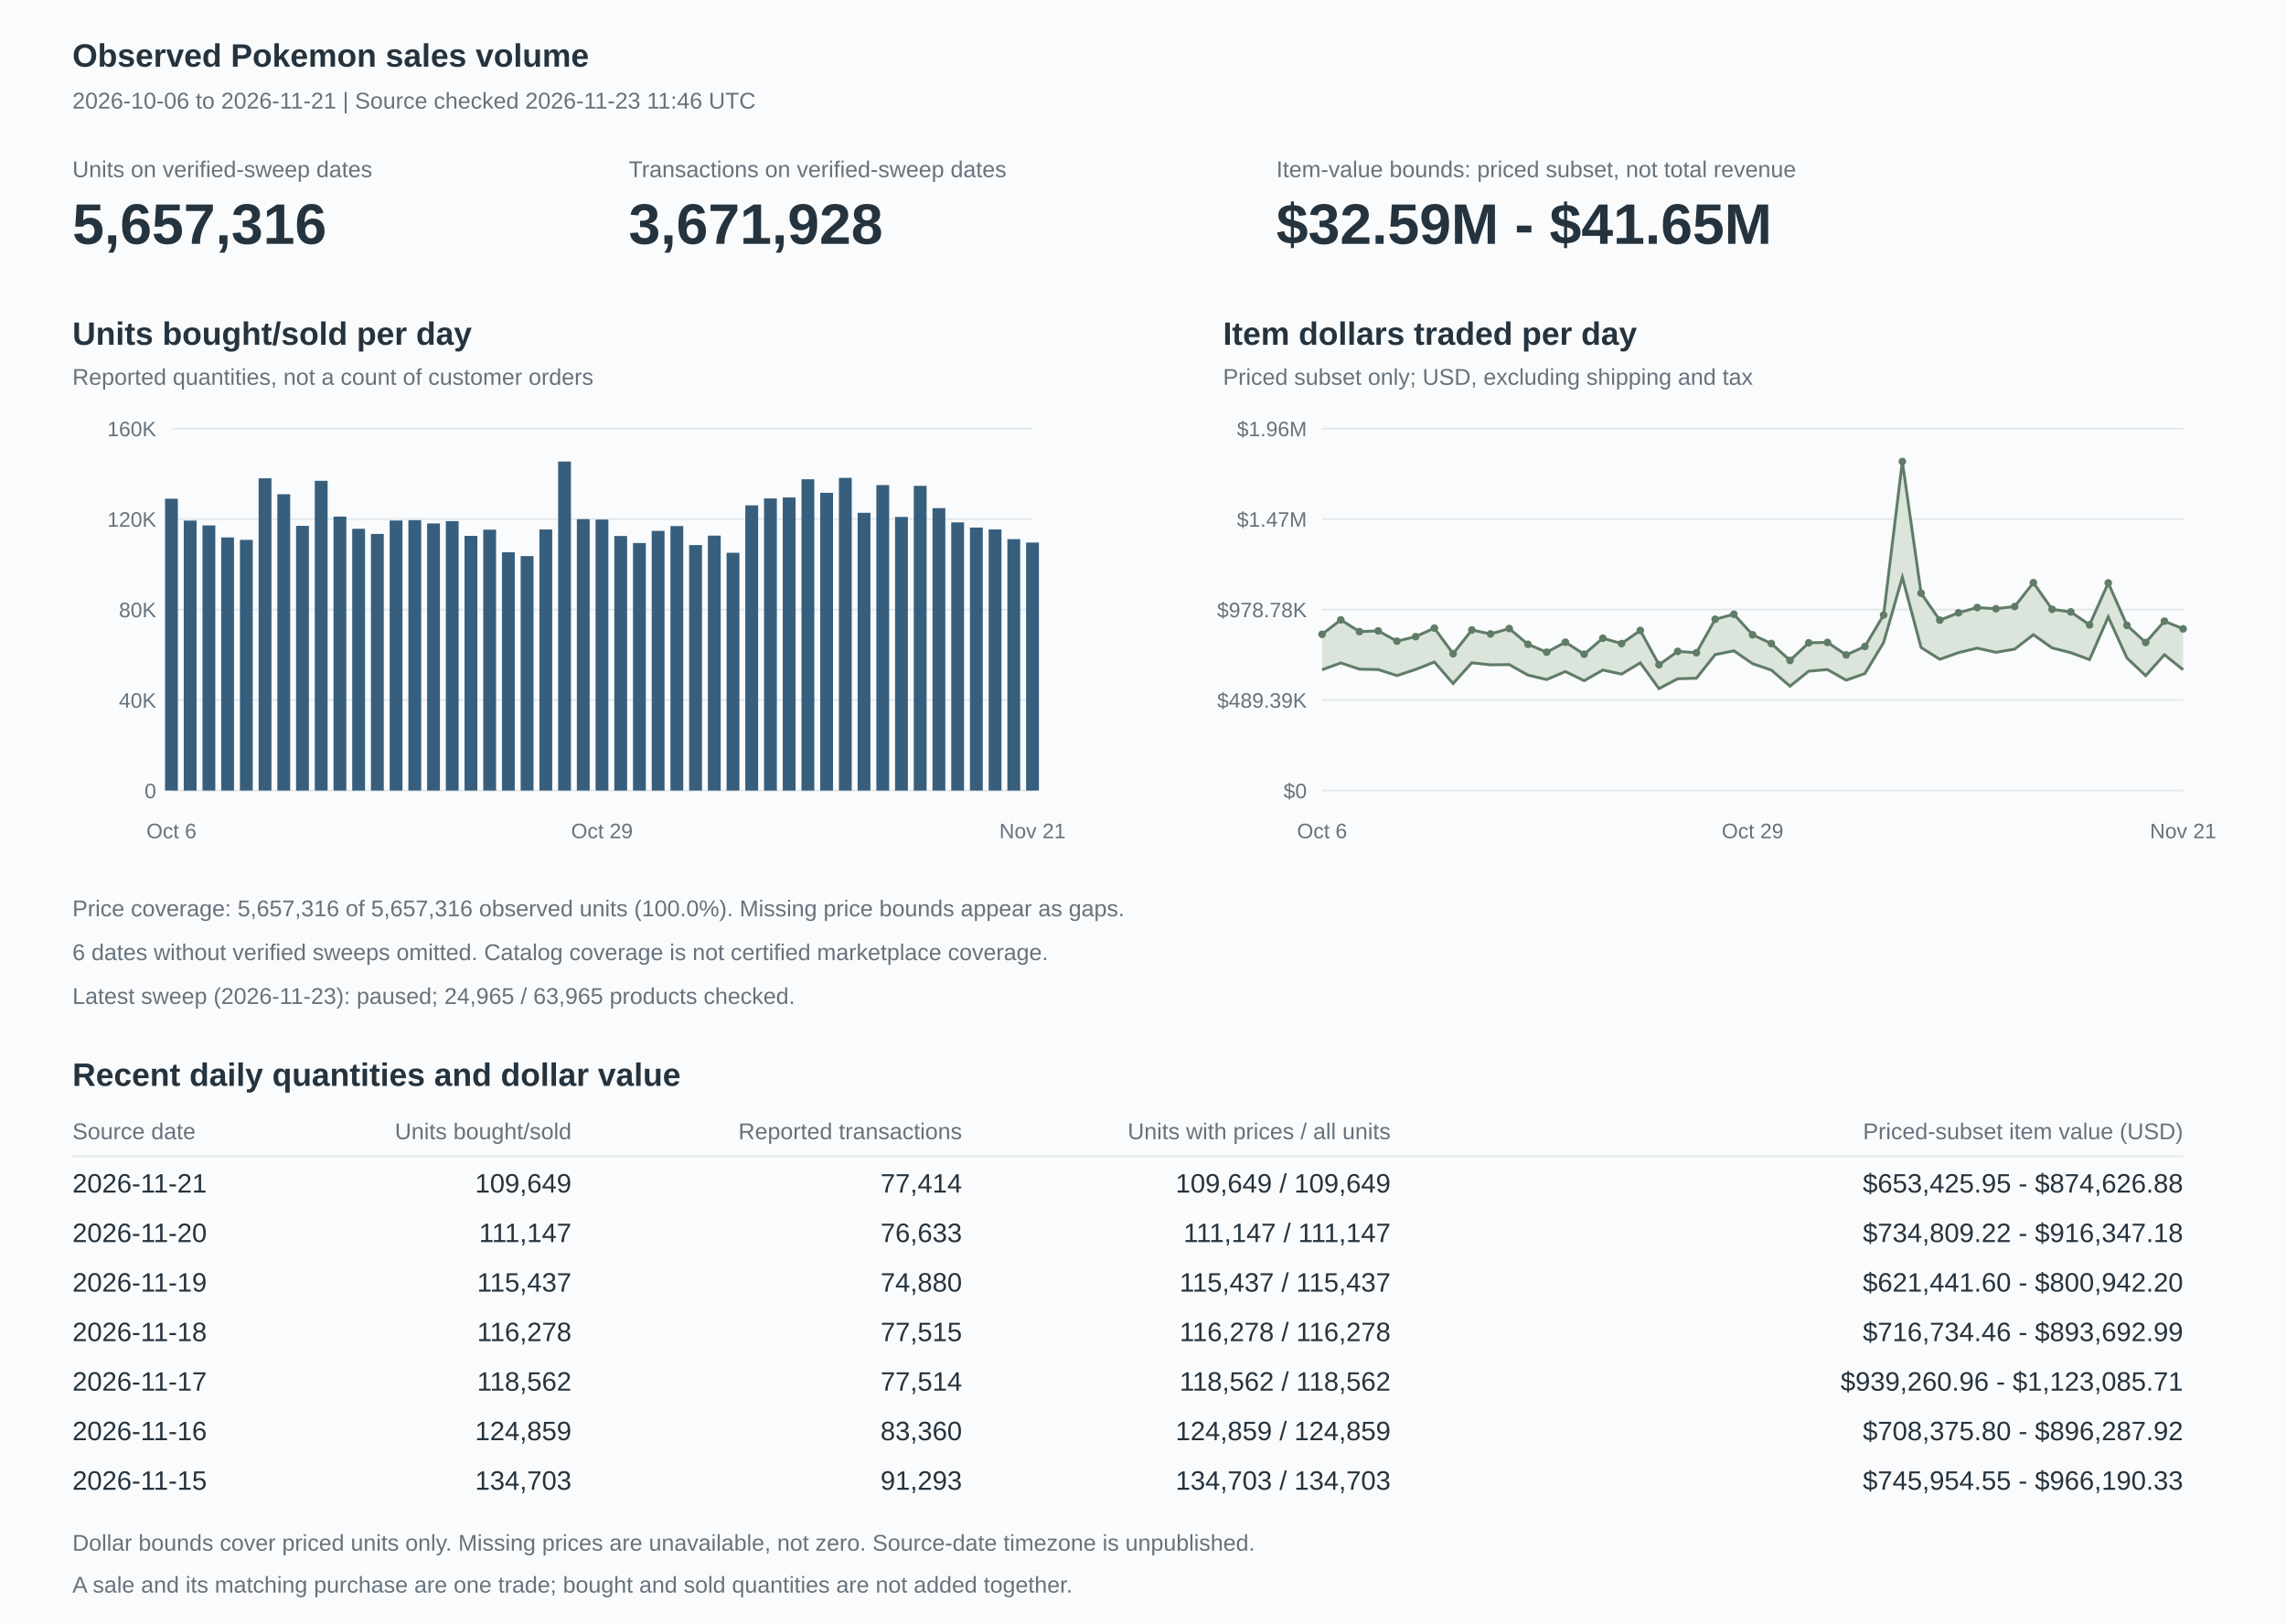
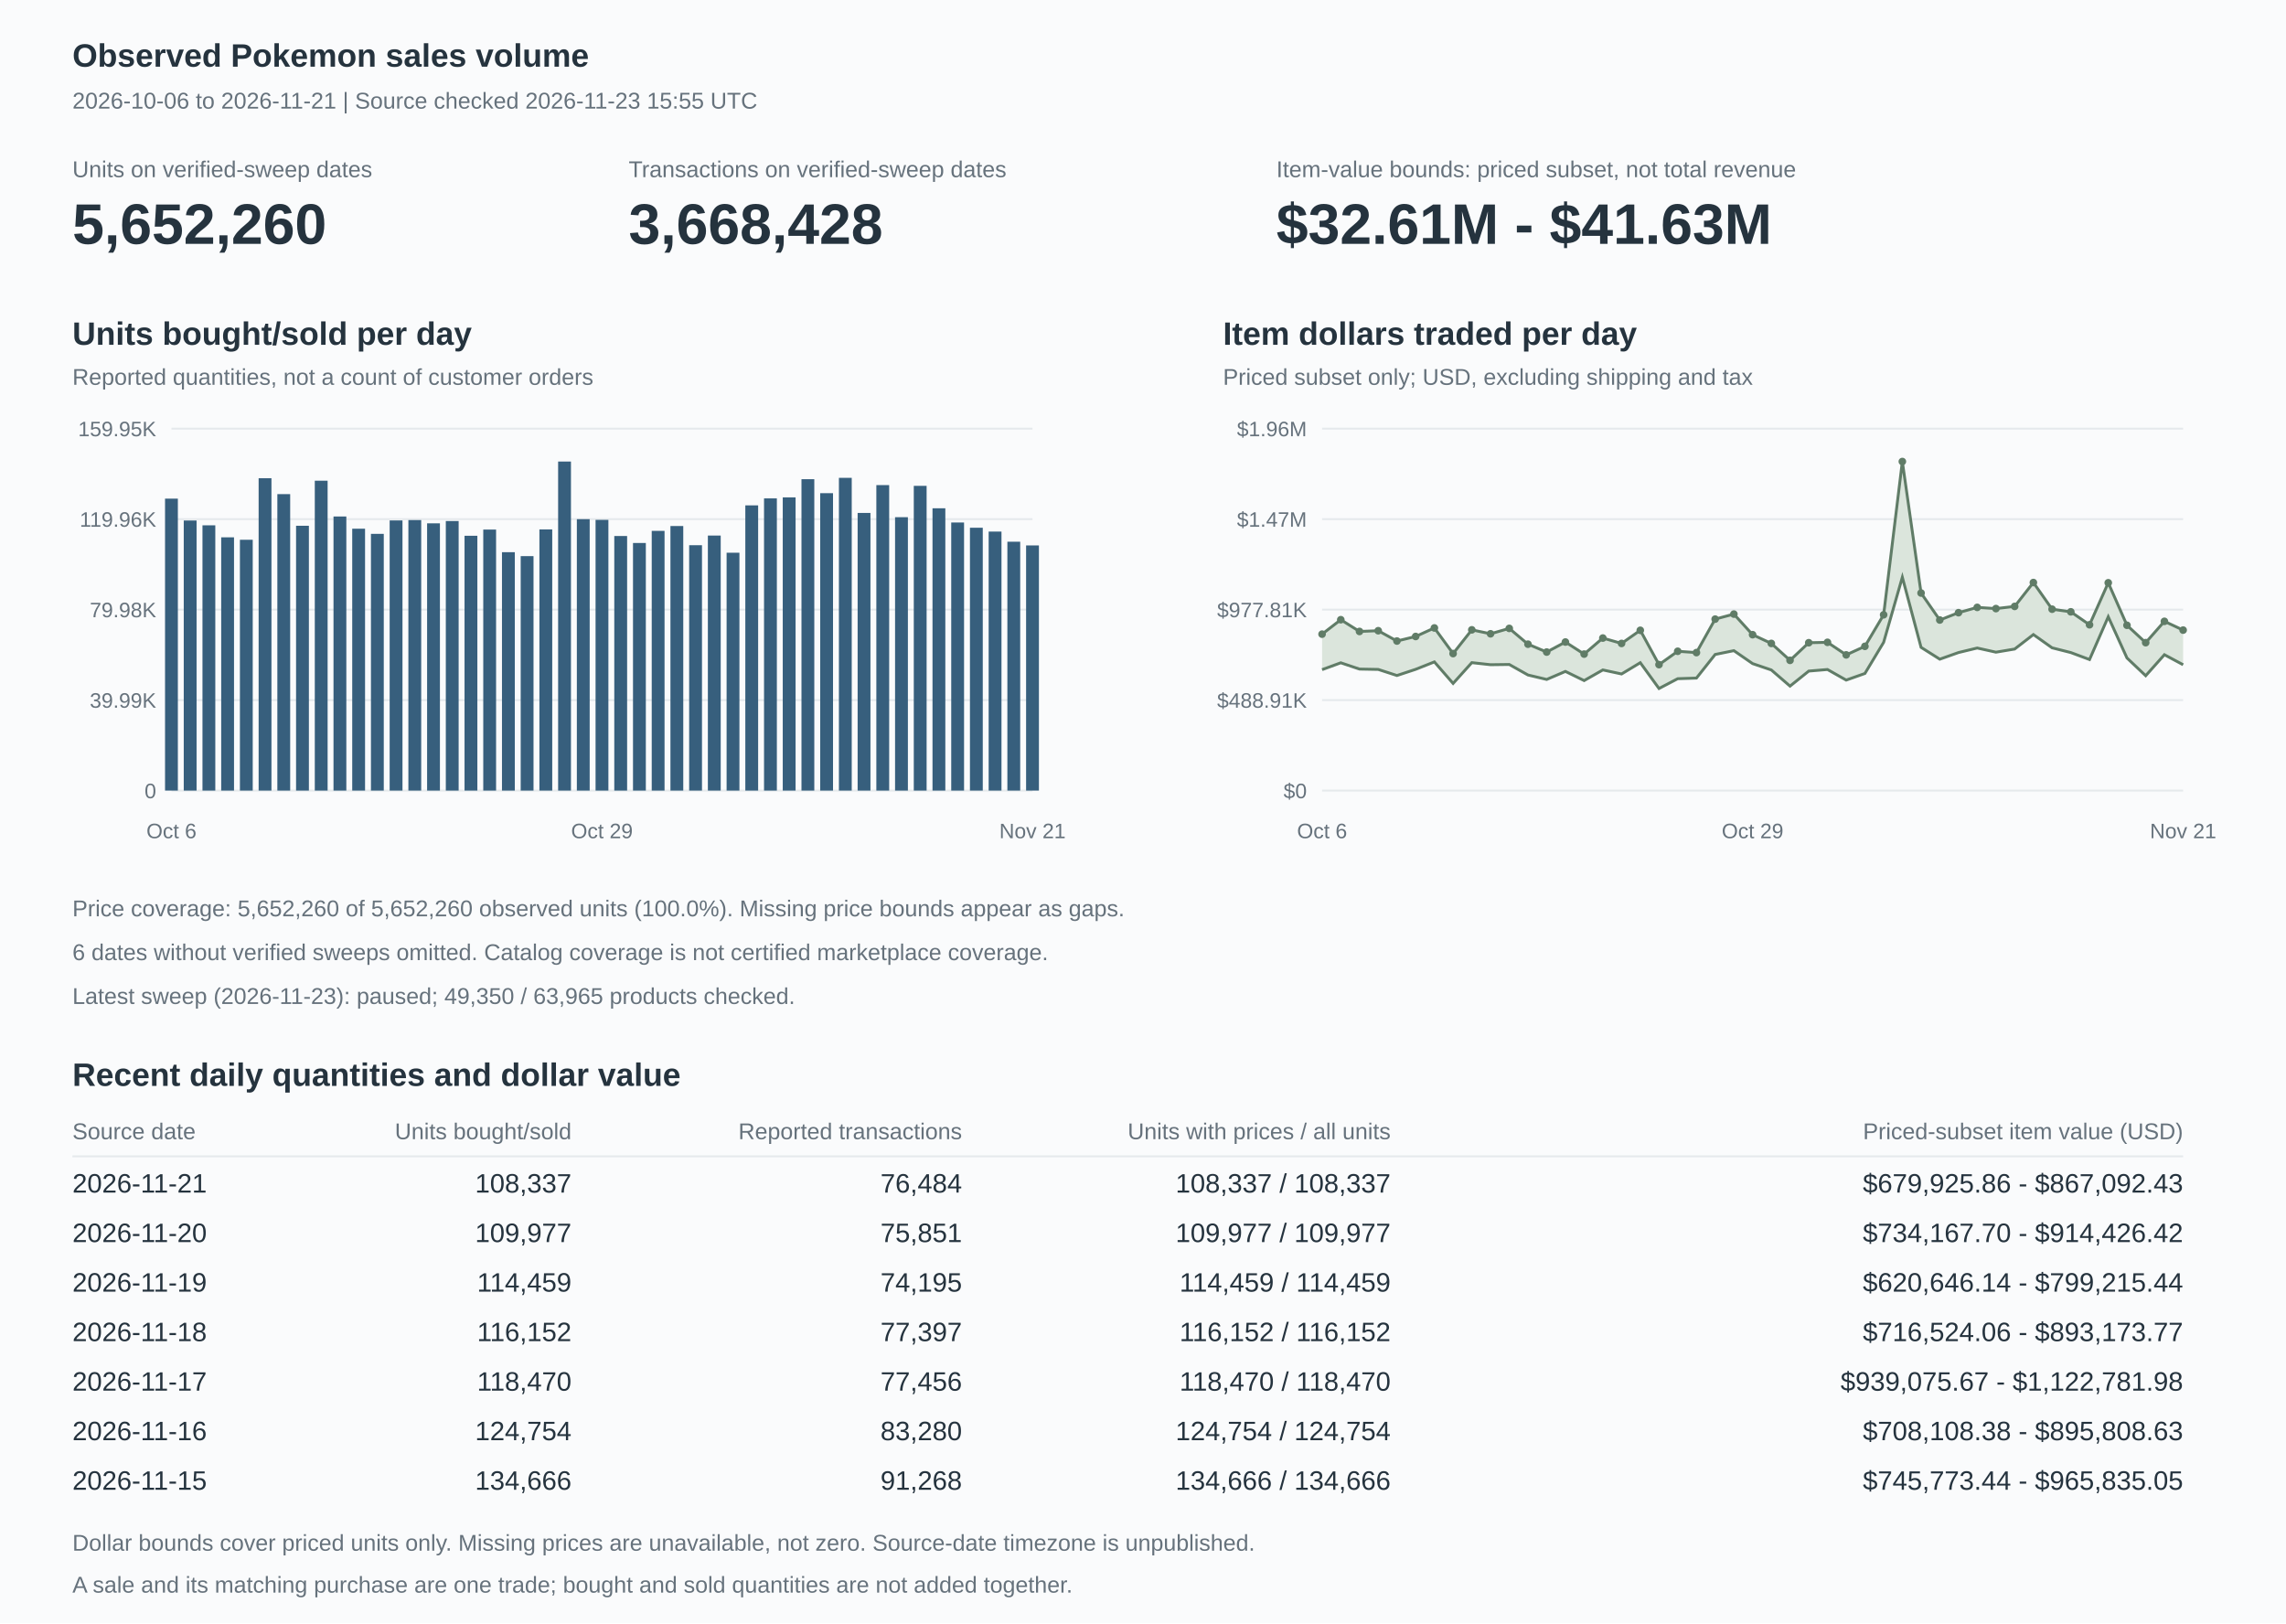
<svg xmlns="http://www.w3.org/2000/svg" width="1200" height="852" viewBox="0 0 1200 852" role="img" aria-labelledby="title description">
  <style>text{font-family:Arial,Helvetica,sans-serif;fill:#25333e;font-size:14px}.heading{font-size:17px;font-weight:600}.muted{fill:#66727c;font-size:12px}.axis{fill:#66727c;font-size:11px}.value{font-size:30px;font-weight:600}.grid{stroke:#e5e9ec;stroke-width:1}</style>
  <rect width="1200" height="852" fill="#fafbfc" />
  <text x="38" y="35" class="heading">Observed Pokemon sales volume</text>
-   <text x="38" y="57" class="muted">2026-10-06 to 2026-11-21 | Source checked 2026-11-23 11:46 UTC</text>
+   <text x="38" y="57" class="muted">2026-10-06 to 2026-11-21 | Source checked 2026-11-23 15:55 UTC</text>
  <text x="38" y="93" class="muted">Units on verified-sweep dates</text>
-   <text x="38" y="128" class="value">5,657,316</text>
+   <text x="38" y="128" class="value">5,652,260</text>
  <text x="330" y="93" class="muted">Transactions on verified-sweep dates</text>
-   <text x="330" y="128" class="value">3,671,928</text>
+   <text x="330" y="128" class="value">3,668,428</text>
  <text x="670" y="93" class="muted">Item-value bounds: priced subset, not total revenue</text>
-   <text x="670" y="128" class="value">$32.59M - $41.65M</text>
+   <text x="670" y="128" class="value">$32.61M - $41.63M</text>
  <text x="38" y="181" class="heading">Units bought/sold per day</text>
  <text x="38" y="202" class="muted">Reported quantities, not a count of customer orders</text>
  <path d="M90,415h452" class="grid" />
  <text x="82" y="419" text-anchor="end" class="axis">0</text>
  <path d="M90,367.5h452" class="grid" />
-   <text x="82" y="371.5" text-anchor="end" class="axis">40K</text>
+   <text x="82" y="371.5" text-anchor="end" class="axis">39.99K</text>
  <path d="M90,320h452" class="grid" />
-   <text x="82" y="324" text-anchor="end" class="axis">80K</text>
+   <text x="82" y="324" text-anchor="end" class="axis">79.98K</text>
  <path d="M90,272.5h452" class="grid" />
-   <text x="82" y="276.5" text-anchor="end" class="axis">120K</text>
+   <text x="82" y="276.5" text-anchor="end" class="axis">119.96K</text>
  <path d="M90,225h452" class="grid" />
-   <text x="82" y="229" text-anchor="end" class="axis">160K</text>
-   <rect x="86.634" y="261.796" width="6.732" height="153.204" fill="#375f7d" />
-   <rect x="96.46" y="273.28" width="6.732" height="141.72" fill="#375f7d" />
-   <rect x="106.286" y="275.802" width="6.732" height="139.198" fill="#375f7d" />
-   <rect x="116.112" y="282.101" width="6.732" height="132.899" fill="#375f7d" />
-   <rect x="125.938" y="283.38" width="6.732" height="131.62" fill="#375f7d" />
-   <rect x="135.764" y="251.079" width="6.732" height="163.921" fill="#375f7d" />
-   <rect x="145.591" y="259.434" width="6.732" height="155.566" fill="#375f7d" />
-   <rect x="155.417" y="276.036" width="6.732" height="138.964" fill="#375f7d" />
-   <rect x="165.243" y="252.392" width="6.732" height="162.608" fill="#375f7d" />
-   <rect x="175.069" y="271.168" width="6.732" height="143.832" fill="#375f7d" />
-   <rect x="184.895" y="277.58" width="6.732" height="137.42" fill="#375f7d" />
-   <rect x="194.721" y="280.279" width="6.732" height="134.721" fill="#375f7d" />
-   <rect x="204.547" y="273.241" width="6.732" height="141.759" fill="#375f7d" />
-   <rect x="214.373" y="273.048" width="6.732" height="141.952" fill="#375f7d" />
-   <rect x="224.199" y="274.757" width="6.732" height="140.243" fill="#375f7d" />
-   <rect x="234.025" y="273.548" width="6.732" height="141.452" fill="#375f7d" />
-   <rect x="243.851" y="281.283" width="6.732" height="133.717" fill="#375f7d" />
-   <rect x="253.678" y="278.031" width="6.732" height="136.969" fill="#375f7d" />
-   <rect x="263.504" y="289.902" width="6.732" height="125.098" fill="#375f7d" />
-   <rect x="273.33" y="291.918" width="6.732" height="123.082" fill="#375f7d" />
-   <rect x="283.156" y="277.945" width="6.732" height="137.055" fill="#375f7d" />
+   <text x="82" y="229" text-anchor="end" class="axis">159.95K</text>
+   <rect x="86.634" y="261.744" width="6.732" height="153.256" fill="#375f7d" />
+   <rect x="96.46" y="273.232" width="6.732" height="141.768" fill="#375f7d" />
+   <rect x="106.286" y="275.755" width="6.732" height="139.245" fill="#375f7d" />
+   <rect x="116.112" y="282.057" width="6.732" height="132.943" fill="#375f7d" />
+   <rect x="125.938" y="283.336" width="6.732" height="131.664" fill="#375f7d" />
+   <rect x="135.764" y="251.024" width="6.732" height="163.976" fill="#375f7d" />
+   <rect x="145.591" y="259.382" width="6.732" height="155.618" fill="#375f7d" />
+   <rect x="155.417" y="275.989" width="6.732" height="139.011" fill="#375f7d" />
+   <rect x="165.243" y="252.337" width="6.732" height="162.663" fill="#375f7d" />
+   <rect x="175.069" y="271.12" width="6.732" height="143.88" fill="#375f7d" />
+   <rect x="184.895" y="277.533" width="6.732" height="137.467" fill="#375f7d" />
+   <rect x="194.721" y="280.233" width="6.732" height="134.767" fill="#375f7d" />
+   <rect x="204.547" y="273.193" width="6.732" height="141.807" fill="#375f7d" />
+   <rect x="214.373" y="273" width="6.732" height="142" fill="#375f7d" />
+   <rect x="224.199" y="274.71" width="6.732" height="140.29" fill="#375f7d" />
+   <rect x="234.025" y="273.5" width="6.732" height="141.5" fill="#375f7d" />
+   <rect x="243.851" y="281.238" width="6.732" height="133.762" fill="#375f7d" />
+   <rect x="253.678" y="277.985" width="6.732" height="137.015" fill="#375f7d" />
+   <rect x="263.504" y="289.86" width="6.732" height="125.14" fill="#375f7d" />
+   <rect x="273.33" y="291.927" width="6.732" height="123.073" fill="#375f7d" />
+   <rect x="283.156" y="277.919" width="6.732" height="137.081" fill="#375f7d" />
  <rect x="292.982" y="242.273" width="6.732" height="172.727" fill="#375f7d" />
-   <rect x="302.808" y="272.515" width="6.732" height="142.485" fill="#375f7d" />
-   <rect x="312.634" y="272.732" width="6.732" height="142.268" fill="#375f7d" />
-   <rect x="322.46" y="281.362" width="6.732" height="133.638" fill="#375f7d" />
-   <rect x="332.286" y="285.042" width="6.732" height="129.958" fill="#375f7d" />
-   <rect x="342.112" y="278.682" width="6.732" height="136.318" fill="#375f7d" />
-   <rect x="351.938" y="276.137" width="6.732" height="138.863" fill="#375f7d" />
-   <rect x="361.764" y="286.122" width="6.732" height="128.878" fill="#375f7d" />
-   <rect x="371.591" y="281.165" width="6.732" height="133.835" fill="#375f7d" />
-   <rect x="381.417" y="290.161" width="6.732" height="124.839" fill="#375f7d" />
-   <rect x="391.243" y="265.274" width="6.732" height="149.726" fill="#375f7d" />
-   <rect x="401.069" y="261.637" width="6.732" height="153.363" fill="#375f7d" />
-   <rect x="410.895" y="261.101" width="6.732" height="153.899" fill="#375f7d" />
-   <rect x="420.721" y="251.581" width="6.732" height="163.419" fill="#375f7d" />
-   <rect x="430.547" y="258.699" width="6.732" height="156.301" fill="#375f7d" />
-   <rect x="440.373" y="250.839" width="6.732" height="164.161" fill="#375f7d" />
-   <rect x="450.199" y="269.174" width="6.732" height="145.826" fill="#375f7d" />
-   <rect x="460.025" y="254.633" width="6.732" height="160.367" fill="#375f7d" />
-   <rect x="469.851" y="271.364" width="6.732" height="143.636" fill="#375f7d" />
-   <rect x="479.678" y="255.045" width="6.732" height="159.955" fill="#375f7d" />
-   <rect x="489.504" y="266.734" width="6.732" height="148.266" fill="#375f7d" />
-   <rect x="499.33" y="274.212" width="6.732" height="140.788" fill="#375f7d" />
-   <rect x="509.156" y="276.924" width="6.732" height="138.076" fill="#375f7d" />
-   <rect x="518.982" y="277.923" width="6.732" height="137.077" fill="#375f7d" />
-   <rect x="528.808" y="283.017" width="6.732" height="131.983" fill="#375f7d" />
-   <rect x="538.634" y="284.796" width="6.732" height="130.204" fill="#375f7d" />
+   <rect x="302.808" y="272.53" width="6.732" height="142.47" fill="#375f7d" />
+   <rect x="312.634" y="272.888" width="6.732" height="142.112" fill="#375f7d" />
+   <rect x="322.46" y="281.364" width="6.732" height="133.636" fill="#375f7d" />
+   <rect x="332.286" y="285.024" width="6.732" height="129.976" fill="#375f7d" />
+   <rect x="342.112" y="278.666" width="6.732" height="136.334" fill="#375f7d" />
+   <rect x="351.938" y="276.123" width="6.732" height="138.877" fill="#375f7d" />
+   <rect x="361.764" y="286.194" width="6.732" height="128.806" fill="#375f7d" />
+   <rect x="371.591" y="281.129" width="6.732" height="133.871" fill="#375f7d" />
+   <rect x="381.417" y="290.14" width="6.732" height="124.86" fill="#375f7d" />
+   <rect x="391.243" y="265.283" width="6.732" height="149.717" fill="#375f7d" />
+   <rect x="401.069" y="261.612" width="6.732" height="153.388" fill="#375f7d" />
+   <rect x="410.895" y="261.086" width="6.732" height="153.914" fill="#375f7d" />
+   <rect x="420.721" y="251.543" width="6.732" height="163.457" fill="#375f7d" />
+   <rect x="430.547" y="258.881" width="6.732" height="156.119" fill="#375f7d" />
+   <rect x="440.373" y="250.832" width="6.732" height="164.168" fill="#375f7d" />
+   <rect x="450.199" y="269.254" width="6.732" height="145.746" fill="#375f7d" />
+   <rect x="460.025" y="254.644" width="6.732" height="160.356" fill="#375f7d" />
+   <rect x="469.851" y="271.487" width="6.732" height="143.513" fill="#375f7d" />
+   <rect x="479.678" y="255.035" width="6.732" height="159.965" fill="#375f7d" />
+   <rect x="489.504" y="266.809" width="6.732" height="148.191" fill="#375f7d" />
+   <rect x="499.33" y="274.274" width="6.732" height="140.726" fill="#375f7d" />
+   <rect x="509.156" y="277.027" width="6.732" height="137.973" fill="#375f7d" />
+   <rect x="518.982" y="279.038" width="6.732" height="135.962" fill="#375f7d" />
+   <rect x="528.808" y="284.362" width="6.732" height="130.638" fill="#375f7d" />
+   <rect x="538.634" y="286.31" width="6.732" height="128.69" fill="#375f7d" />
  <text x="90" y="440" text-anchor="middle" class="axis">Oct 6</text>
  <text x="316" y="440" text-anchor="middle" class="axis">Oct 29</text>
  <text x="542" y="440" text-anchor="middle" class="axis">Nov 21</text>
  <text x="642" y="181" class="heading">Item dollars traded per day</text>
  <text x="642" y="202" class="muted">Priced subset only; USD, excluding shipping and tax</text>
  <path d="M694,415h452" class="grid" />
  <text x="686" y="419" text-anchor="end" class="axis">$0</text>
  <path d="M694,367.5h452" class="grid" />
-   <text x="686" y="371.5" text-anchor="end" class="axis">$489.39K</text>
+   <text x="686" y="371.5" text-anchor="end" class="axis">$488.91K</text>
  <path d="M694,320h452" class="grid" />
-   <text x="686" y="324" text-anchor="end" class="axis">$978.78K</text>
+   <text x="686" y="324" text-anchor="end" class="axis">$977.81K</text>
  <path d="M694,272.5h452" class="grid" />
  <text x="686" y="276.5" text-anchor="end" class="axis">$1.47M</text>
  <path d="M694,225h452" class="grid" />
  <text x="686" y="229" text-anchor="end" class="axis">$1.96M</text>
-   <polygon points="694,332.97 703.826,325.395 713.652,331.548 723.478,331.166 733.304,336.573 743.13,334.188 752.957,329.711 762.783,343.152 772.609,330.705 782.435,332.777 792.261,329.946 802.087,338.227 811.913,342.355 821.739,337.097 831.565,343.423 841.391,335.009 851.217,337.835 861.043,330.947 870.87,348.947 880.696,341.923 890.522,342.635 900.348,325.073 910.174,322.437 920,333.225 929.826,337.811 939.652,346.68 949.478,337.433 959.304,337.218 969.13,343.791 978.957,339.337 988.783,322.804 998.609,242.273 1008.435,311.392 1018.261,325.535 1028.087,321.681 1037.913,318.903 1047.739,319.548 1057.565,318.382 1067.391,305.882 1077.217,319.842 1087.043,321.222 1096.87,328.006 1106.696,305.993 1116.522,328.258 1126.348,337.261 1136.174,326.059 1146,330.109 1146,351.578 1136.174,343.679 1126.348,354.683 1116.522,345.434 1106.696,323.835 1096.87,346.245 1087.043,342.598 1077.217,340.111 1067.391,333.166 1057.565,340.753 1047.739,342.41 1037.913,340.226 1028.087,342.588 1018.261,346.084 1008.435,339.882 998.609,303.004 988.783,337.25 978.957,353.569 969.13,357.031 959.304,351.471 949.478,352.307 939.652,360.191 929.826,351.735 920,348.389 910.174,341.613 900.348,343.609 890.522,356 880.696,356.304 870.87,361.464 861.043,347.93 851.217,353.847 841.391,351.727 831.565,357.311 821.739,352.503 811.913,356.712 802.087,354.382 792.261,348.862 782.435,348.988 772.609,347.902 762.783,358.804 752.957,347.514 743.13,351.406 733.304,354.652 723.478,351.461 713.652,351.275 703.826,347.986 694,351.579" fill="#dbe5dc" />
-   <polyline points="694,351.579 703.826,347.986 713.652,351.275 723.478,351.461 733.304,354.652 743.13,351.406 752.957,347.514 762.783,358.804 772.609,347.902 782.435,348.988 792.261,348.862 802.087,354.382 811.913,356.712 821.739,352.503 831.565,357.311 841.391,351.727 851.217,353.847 861.043,347.93 870.87,361.464 880.696,356.304 890.522,356 900.348,343.609 910.174,341.613 920,348.389 929.826,351.735 939.652,360.191 949.478,352.307 959.304,351.471 969.13,357.031 978.957,353.569 988.783,337.25 998.609,303.004 1008.435,339.882 1018.261,346.084 1028.087,342.588 1037.913,340.226 1047.739,342.41 1057.565,340.753 1067.391,333.166 1077.217,340.111 1087.043,342.598 1096.87,346.245 1106.696,323.835 1116.522,345.434 1126.348,354.683 1136.174,343.679 1146,351.578" fill="none" stroke="#607c67" stroke-width="1.5" />
-   <polyline points="694,332.97 703.826,325.395 713.652,331.548 723.478,331.166 733.304,336.573 743.13,334.188 752.957,329.711 762.783,343.152 772.609,330.705 782.435,332.777 792.261,329.946 802.087,338.227 811.913,342.355 821.739,337.097 831.565,343.423 841.391,335.009 851.217,337.835 861.043,330.947 870.87,348.947 880.696,341.923 890.522,342.635 900.348,325.073 910.174,322.437 920,333.225 929.826,337.811 939.652,346.68 949.478,337.433 959.304,337.218 969.13,343.791 978.957,339.337 988.783,322.804 998.609,242.273 1008.435,311.392 1018.261,325.535 1028.087,321.681 1037.913,318.903 1047.739,319.548 1057.565,318.382 1067.391,305.882 1077.217,319.842 1087.043,321.222 1096.87,328.006 1106.696,305.993 1116.522,328.258 1126.348,337.261 1136.174,326.059 1146,330.109" fill="none" stroke="#607c67" stroke-width="1.5" />
-   <circle cx="694" cy="332.97" r="2" fill="#607c67" />
-   <circle cx="703.826" cy="325.395" r="2" fill="#607c67" />
-   <circle cx="713.652" cy="331.548" r="2" fill="#607c67" />
-   <circle cx="723.478" cy="331.166" r="2" fill="#607c67" />
-   <circle cx="733.304" cy="336.573" r="2" fill="#607c67" />
-   <circle cx="743.13" cy="334.188" r="2" fill="#607c67" />
-   <circle cx="752.957" cy="329.711" r="2" fill="#607c67" />
-   <circle cx="762.783" cy="343.152" r="2" fill="#607c67" />
-   <circle cx="772.609" cy="330.705" r="2" fill="#607c67" />
-   <circle cx="782.435" cy="332.777" r="2" fill="#607c67" />
-   <circle cx="792.261" cy="329.946" r="2" fill="#607c67" />
-   <circle cx="802.087" cy="338.227" r="2" fill="#607c67" />
-   <circle cx="811.913" cy="342.355" r="2" fill="#607c67" />
-   <circle cx="821.739" cy="337.097" r="2" fill="#607c67" />
-   <circle cx="831.565" cy="343.423" r="2" fill="#607c67" />
-   <circle cx="841.391" cy="335.009" r="2" fill="#607c67" />
-   <circle cx="851.217" cy="337.835" r="2" fill="#607c67" />
-   <circle cx="861.043" cy="330.947" r="2" fill="#607c67" />
-   <circle cx="870.87" cy="348.947" r="2" fill="#607c67" />
-   <circle cx="880.696" cy="341.923" r="2" fill="#607c67" />
-   <circle cx="890.522" cy="342.635" r="2" fill="#607c67" />
-   <circle cx="900.348" cy="325.073" r="2" fill="#607c67" />
-   <circle cx="910.174" cy="322.437" r="2" fill="#607c67" />
-   <circle cx="920" cy="333.225" r="2" fill="#607c67" />
-   <circle cx="929.826" cy="337.811" r="2" fill="#607c67" />
-   <circle cx="939.652" cy="346.68" r="2" fill="#607c67" />
-   <circle cx="949.478" cy="337.433" r="2" fill="#607c67" />
-   <circle cx="959.304" cy="337.218" r="2" fill="#607c67" />
-   <circle cx="969.13" cy="343.791" r="2" fill="#607c67" />
-   <circle cx="978.957" cy="339.337" r="2" fill="#607c67" />
-   <circle cx="988.783" cy="322.804" r="2" fill="#607c67" />
+   <polygon points="694,332.889 703.826,325.306 713.652,331.466 723.478,331.083 733.304,336.495 743.13,334.108 752.957,329.627 762.783,343.081 772.609,330.622 782.435,332.696 792.261,329.862 802.087,338.152 811.913,342.283 821.739,337.02 831.565,343.353 841.391,334.93 851.217,337.759 861.043,330.864 870.87,348.882 880.696,341.869 890.522,342.565 900.348,324.993 910.174,322.356 920,333.17 929.826,337.748 939.652,346.636 949.478,337.384 959.304,337.175 969.13,343.761 978.957,339.277 988.783,322.72 998.609,242.273 1008.435,311.298 1018.261,325.458 1028.087,321.615 1037.913,318.834 1047.739,319.469 1057.565,318.319 1067.391,305.794 1077.217,319.78 1087.043,321.164 1096.87,327.967 1106.696,305.915 1116.522,328.223 1126.348,337.352 1136.174,326.158 1146,330.757 1146,348.941 1136.174,343.671 1126.348,354.701 1116.522,345.386 1106.696,323.763 1096.87,346.203 1087.043,342.544 1077.217,340.059 1067.391,333.097 1057.565,340.694 1047.739,342.346 1037.913,340.16 1028.087,342.537 1018.261,346.021 1008.435,339.812 998.609,302.998 988.783,337.179 978.957,353.521 969.13,357 959.304,351.437 949.478,352.266 939.652,360.157 929.826,351.68 920,348.338 910.174,341.543 900.348,343.543 890.522,355.942 880.696,356.261 870.87,361.411 861.043,347.864 851.217,353.786 841.391,351.665 831.565,357.254 821.739,352.441 811.913,356.654 802.087,354.322 792.261,348.796 782.435,348.922 772.609,347.836 762.783,358.748 752.957,347.447 743.13,351.343 733.304,354.592 723.478,351.398 713.652,351.212 703.826,347.919 694,351.516" fill="#dbe5dc" />
+   <polyline points="694,351.516 703.826,347.919 713.652,351.212 723.478,351.398 733.304,354.592 743.13,351.343 752.957,347.447 762.783,358.748 772.609,347.836 782.435,348.922 792.261,348.796 802.087,354.322 811.913,356.654 821.739,352.441 831.565,357.254 841.391,351.665 851.217,353.786 861.043,347.864 870.87,361.411 880.696,356.261 890.522,355.942 900.348,343.543 910.174,341.543 920,348.338 929.826,351.68 939.652,360.157 949.478,352.266 959.304,351.437 969.13,357 978.957,353.521 988.783,337.179 998.609,302.998 1008.435,339.812 1018.261,346.021 1028.087,342.537 1037.913,340.16 1047.739,342.346 1057.565,340.694 1067.391,333.097 1077.217,340.059 1087.043,342.544 1096.87,346.203 1106.696,323.763 1116.522,345.386 1126.348,354.701 1136.174,343.671 1146,348.941" fill="none" stroke="#607c67" stroke-width="1.5" />
+   <polyline points="694,332.889 703.826,325.306 713.652,331.466 723.478,331.083 733.304,336.495 743.13,334.108 752.957,329.627 762.783,343.081 772.609,330.622 782.435,332.696 792.261,329.862 802.087,338.152 811.913,342.283 821.739,337.02 831.565,343.353 841.391,334.93 851.217,337.759 861.043,330.864 870.87,348.882 880.696,341.869 890.522,342.565 900.348,324.993 910.174,322.356 920,333.17 929.826,337.748 939.652,346.636 949.478,337.384 959.304,337.175 969.13,343.761 978.957,339.277 988.783,322.72 998.609,242.273 1008.435,311.298 1018.261,325.458 1028.087,321.615 1037.913,318.834 1047.739,319.469 1057.565,318.319 1067.391,305.794 1077.217,319.78 1087.043,321.164 1096.87,327.967 1106.696,305.915 1116.522,328.223 1126.348,337.352 1136.174,326.158 1146,330.757" fill="none" stroke="#607c67" stroke-width="1.5" />
+   <circle cx="694" cy="332.889" r="2" fill="#607c67" />
+   <circle cx="703.826" cy="325.306" r="2" fill="#607c67" />
+   <circle cx="713.652" cy="331.466" r="2" fill="#607c67" />
+   <circle cx="723.478" cy="331.083" r="2" fill="#607c67" />
+   <circle cx="733.304" cy="336.495" r="2" fill="#607c67" />
+   <circle cx="743.13" cy="334.108" r="2" fill="#607c67" />
+   <circle cx="752.957" cy="329.627" r="2" fill="#607c67" />
+   <circle cx="762.783" cy="343.081" r="2" fill="#607c67" />
+   <circle cx="772.609" cy="330.622" r="2" fill="#607c67" />
+   <circle cx="782.435" cy="332.696" r="2" fill="#607c67" />
+   <circle cx="792.261" cy="329.862" r="2" fill="#607c67" />
+   <circle cx="802.087" cy="338.152" r="2" fill="#607c67" />
+   <circle cx="811.913" cy="342.283" r="2" fill="#607c67" />
+   <circle cx="821.739" cy="337.02" r="2" fill="#607c67" />
+   <circle cx="831.565" cy="343.353" r="2" fill="#607c67" />
+   <circle cx="841.391" cy="334.93" r="2" fill="#607c67" />
+   <circle cx="851.217" cy="337.759" r="2" fill="#607c67" />
+   <circle cx="861.043" cy="330.864" r="2" fill="#607c67" />
+   <circle cx="870.87" cy="348.882" r="2" fill="#607c67" />
+   <circle cx="880.696" cy="341.869" r="2" fill="#607c67" />
+   <circle cx="890.522" cy="342.565" r="2" fill="#607c67" />
+   <circle cx="900.348" cy="324.993" r="2" fill="#607c67" />
+   <circle cx="910.174" cy="322.356" r="2" fill="#607c67" />
+   <circle cx="920" cy="333.17" r="2" fill="#607c67" />
+   <circle cx="929.826" cy="337.748" r="2" fill="#607c67" />
+   <circle cx="939.652" cy="346.636" r="2" fill="#607c67" />
+   <circle cx="949.478" cy="337.384" r="2" fill="#607c67" />
+   <circle cx="959.304" cy="337.175" r="2" fill="#607c67" />
+   <circle cx="969.13" cy="343.761" r="2" fill="#607c67" />
+   <circle cx="978.957" cy="339.277" r="2" fill="#607c67" />
+   <circle cx="988.783" cy="322.72" r="2" fill="#607c67" />
  <circle cx="998.609" cy="242.273" r="2" fill="#607c67" />
-   <circle cx="1008.435" cy="311.392" r="2" fill="#607c67" />
-   <circle cx="1018.261" cy="325.535" r="2" fill="#607c67" />
-   <circle cx="1028.087" cy="321.681" r="2" fill="#607c67" />
-   <circle cx="1037.913" cy="318.903" r="2" fill="#607c67" />
-   <circle cx="1047.739" cy="319.548" r="2" fill="#607c67" />
-   <circle cx="1057.565" cy="318.382" r="2" fill="#607c67" />
-   <circle cx="1067.391" cy="305.882" r="2" fill="#607c67" />
-   <circle cx="1077.217" cy="319.842" r="2" fill="#607c67" />
-   <circle cx="1087.043" cy="321.222" r="2" fill="#607c67" />
-   <circle cx="1096.87" cy="328.006" r="2" fill="#607c67" />
-   <circle cx="1106.696" cy="305.993" r="2" fill="#607c67" />
-   <circle cx="1116.522" cy="328.258" r="2" fill="#607c67" />
-   <circle cx="1126.348" cy="337.261" r="2" fill="#607c67" />
-   <circle cx="1136.174" cy="326.059" r="2" fill="#607c67" />
-   <circle cx="1146" cy="330.109" r="2" fill="#607c67" />
+   <circle cx="1008.435" cy="311.298" r="2" fill="#607c67" />
+   <circle cx="1018.261" cy="325.458" r="2" fill="#607c67" />
+   <circle cx="1028.087" cy="321.615" r="2" fill="#607c67" />
+   <circle cx="1037.913" cy="318.834" r="2" fill="#607c67" />
+   <circle cx="1047.739" cy="319.469" r="2" fill="#607c67" />
+   <circle cx="1057.565" cy="318.319" r="2" fill="#607c67" />
+   <circle cx="1067.391" cy="305.794" r="2" fill="#607c67" />
+   <circle cx="1077.217" cy="319.78" r="2" fill="#607c67" />
+   <circle cx="1087.043" cy="321.164" r="2" fill="#607c67" />
+   <circle cx="1096.87" cy="327.967" r="2" fill="#607c67" />
+   <circle cx="1106.696" cy="305.915" r="2" fill="#607c67" />
+   <circle cx="1116.522" cy="328.223" r="2" fill="#607c67" />
+   <circle cx="1126.348" cy="337.352" r="2" fill="#607c67" />
+   <circle cx="1136.174" cy="326.158" r="2" fill="#607c67" />
+   <circle cx="1146" cy="330.757" r="2" fill="#607c67" />
  <text x="694" y="440" text-anchor="middle" class="axis">Oct 6</text>
  <text x="920" y="440" text-anchor="middle" class="axis">Oct 29</text>
  <text x="1146" y="440" text-anchor="middle" class="axis">Nov 21</text>
-   <text x="38" y="481" class="muted">Price coverage: 5,657,316 of 5,657,316 observed units (100.0%). Missing price bounds appear as gaps.</text>
+   <text x="38" y="481" class="muted">Price coverage: 5,652,260 of 5,652,260 observed units (100.0%). Missing price bounds appear as gaps.</text>
  <text x="38" y="504" class="muted">6 dates without verified sweeps omitted. Catalog coverage is not certified marketplace coverage.</text>
-   <text x="38" y="527" class="muted">Latest sweep (2026-11-23): paused; 24,965 / 63,965 products checked.</text>
+   <text x="38" y="527" class="muted">Latest sweep (2026-11-23): paused; 49,350 / 63,965 products checked.</text>
  <text x="38" y="570" class="heading">Recent daily quantities and dollar value</text>
  <text x="38" y="598" class="muted">Source date</text>
  <text x="300" y="598" text-anchor="end" class="muted">Units bought/sold</text>
  <text x="505" y="598" text-anchor="end" class="muted">Reported transactions</text>
  <text x="730" y="598" text-anchor="end" class="muted">Units with prices / all units</text>
  <text x="1146" y="598" text-anchor="end" class="muted">Priced-subset item value (USD)</text>
  <path d="M38,607h1108" class="grid" />
  <text x="38" y="626">2026-11-21</text>
-   <text x="300" y="626" text-anchor="end">109,649</text>
-   <text x="505" y="626" text-anchor="end">77,414</text>
-   <text x="730" y="626" text-anchor="end">109,649 / 109,649</text>
-   <text x="1146" y="626" text-anchor="end">$653,425.95 - $874,626.88</text>
+   <text x="300" y="626" text-anchor="end">108,337</text>
+   <text x="505" y="626" text-anchor="end">76,484</text>
+   <text x="730" y="626" text-anchor="end">108,337 / 108,337</text>
+   <text x="1146" y="626" text-anchor="end">$679,925.86 - $867,092.43</text>
  <text x="38" y="652">2026-11-20</text>
-   <text x="300" y="652" text-anchor="end">111,147</text>
-   <text x="505" y="652" text-anchor="end">76,633</text>
-   <text x="730" y="652" text-anchor="end">111,147 / 111,147</text>
-   <text x="1146" y="652" text-anchor="end">$734,809.22 - $916,347.18</text>
+   <text x="300" y="652" text-anchor="end">109,977</text>
+   <text x="505" y="652" text-anchor="end">75,851</text>
+   <text x="730" y="652" text-anchor="end">109,977 / 109,977</text>
+   <text x="1146" y="652" text-anchor="end">$734,167.70 - $914,426.42</text>
  <text x="38" y="678">2026-11-19</text>
-   <text x="300" y="678" text-anchor="end">115,437</text>
-   <text x="505" y="678" text-anchor="end">74,880</text>
-   <text x="730" y="678" text-anchor="end">115,437 / 115,437</text>
-   <text x="1146" y="678" text-anchor="end">$621,441.60 - $800,942.20</text>
+   <text x="300" y="678" text-anchor="end">114,459</text>
+   <text x="505" y="678" text-anchor="end">74,195</text>
+   <text x="730" y="678" text-anchor="end">114,459 / 114,459</text>
+   <text x="1146" y="678" text-anchor="end">$620,646.14 - $799,215.44</text>
  <text x="38" y="704">2026-11-18</text>
-   <text x="300" y="704" text-anchor="end">116,278</text>
-   <text x="505" y="704" text-anchor="end">77,515</text>
-   <text x="730" y="704" text-anchor="end">116,278 / 116,278</text>
-   <text x="1146" y="704" text-anchor="end">$716,734.46 - $893,692.99</text>
+   <text x="300" y="704" text-anchor="end">116,152</text>
+   <text x="505" y="704" text-anchor="end">77,397</text>
+   <text x="730" y="704" text-anchor="end">116,152 / 116,152</text>
+   <text x="1146" y="704" text-anchor="end">$716,524.06 - $893,173.77</text>
  <text x="38" y="730">2026-11-17</text>
-   <text x="300" y="730" text-anchor="end">118,562</text>
-   <text x="505" y="730" text-anchor="end">77,514</text>
-   <text x="730" y="730" text-anchor="end">118,562 / 118,562</text>
-   <text x="1146" y="730" text-anchor="end">$939,260.96 - $1,123,085.71</text>
+   <text x="300" y="730" text-anchor="end">118,470</text>
+   <text x="505" y="730" text-anchor="end">77,456</text>
+   <text x="730" y="730" text-anchor="end">118,470 / 118,470</text>
+   <text x="1146" y="730" text-anchor="end">$939,075.67 - $1,122,781.98</text>
  <text x="38" y="756">2026-11-16</text>
-   <text x="300" y="756" text-anchor="end">124,859</text>
-   <text x="505" y="756" text-anchor="end">83,360</text>
-   <text x="730" y="756" text-anchor="end">124,859 / 124,859</text>
-   <text x="1146" y="756" text-anchor="end">$708,375.80 - $896,287.92</text>
+   <text x="300" y="756" text-anchor="end">124,754</text>
+   <text x="505" y="756" text-anchor="end">83,280</text>
+   <text x="730" y="756" text-anchor="end">124,754 / 124,754</text>
+   <text x="1146" y="756" text-anchor="end">$708,108.38 - $895,808.63</text>
  <text x="38" y="782">2026-11-15</text>
-   <text x="300" y="782" text-anchor="end">134,703</text>
-   <text x="505" y="782" text-anchor="end">91,293</text>
-   <text x="730" y="782" text-anchor="end">134,703 / 134,703</text>
-   <text x="1146" y="782" text-anchor="end">$745,954.55 - $966,190.33</text>
+   <text x="300" y="782" text-anchor="end">134,666</text>
+   <text x="505" y="782" text-anchor="end">91,268</text>
+   <text x="730" y="782" text-anchor="end">134,666 / 134,666</text>
+   <text x="1146" y="782" text-anchor="end">$745,773.44 - $965,835.05</text>
  <text x="38" y="814" class="muted">Dollar bounds cover priced units only. Missing prices are unavailable, not zero. Source-date timezone is unpublished.</text>
  <text x="38" y="836" class="muted">A sale and its matching purchase are one trade; bought and sold quantities are not added together.</text>
</svg>
